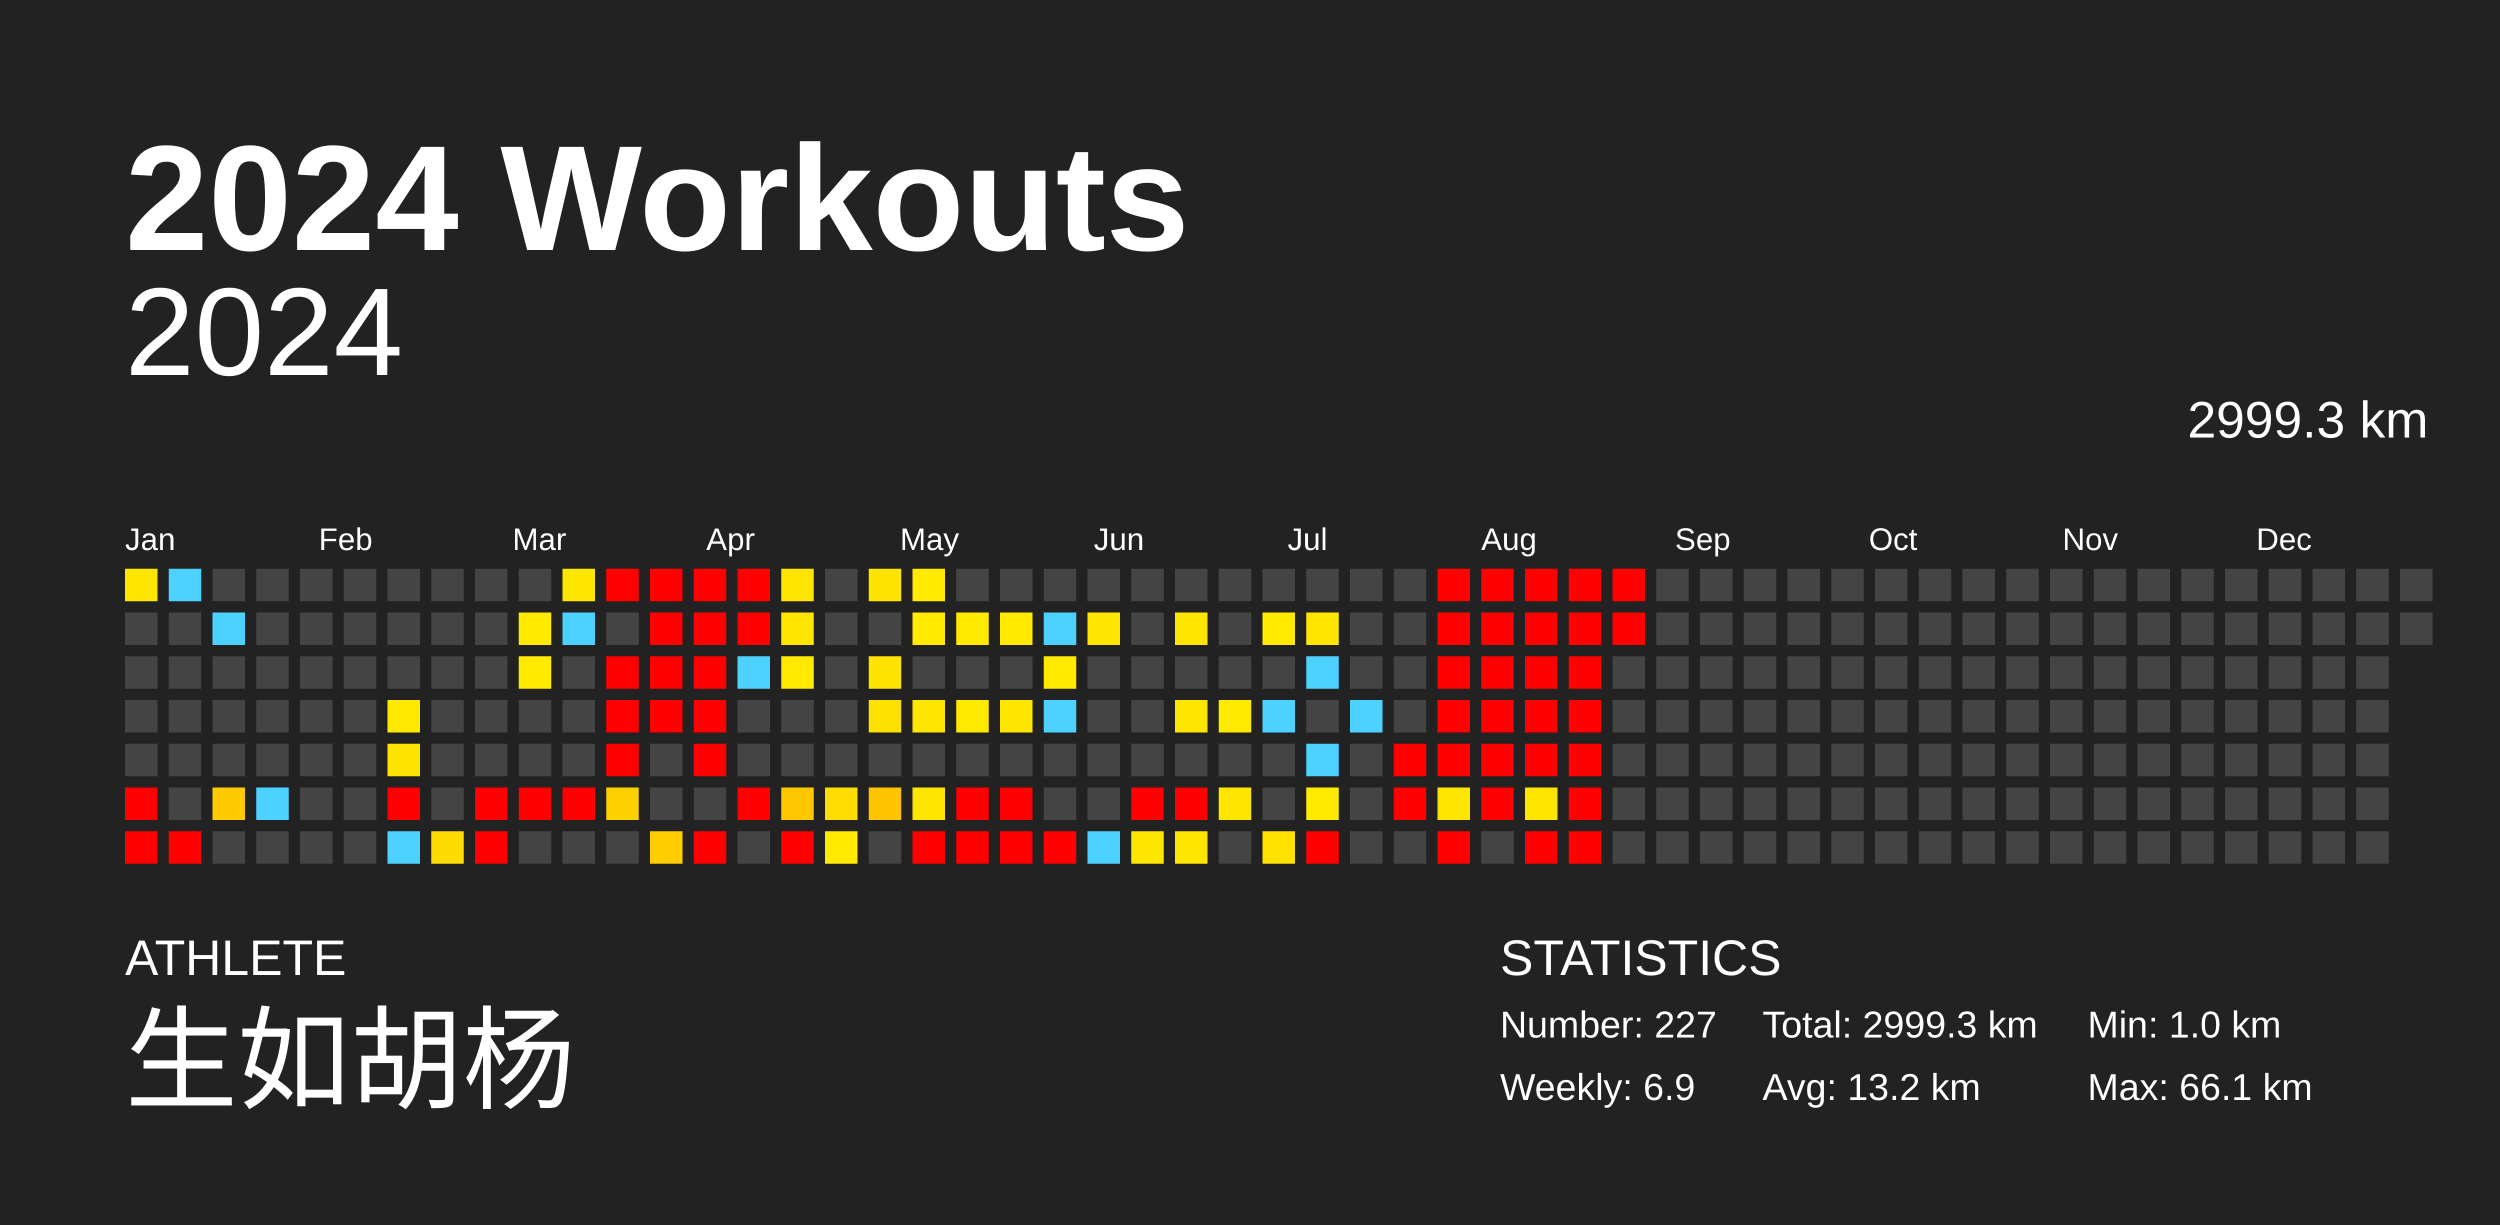
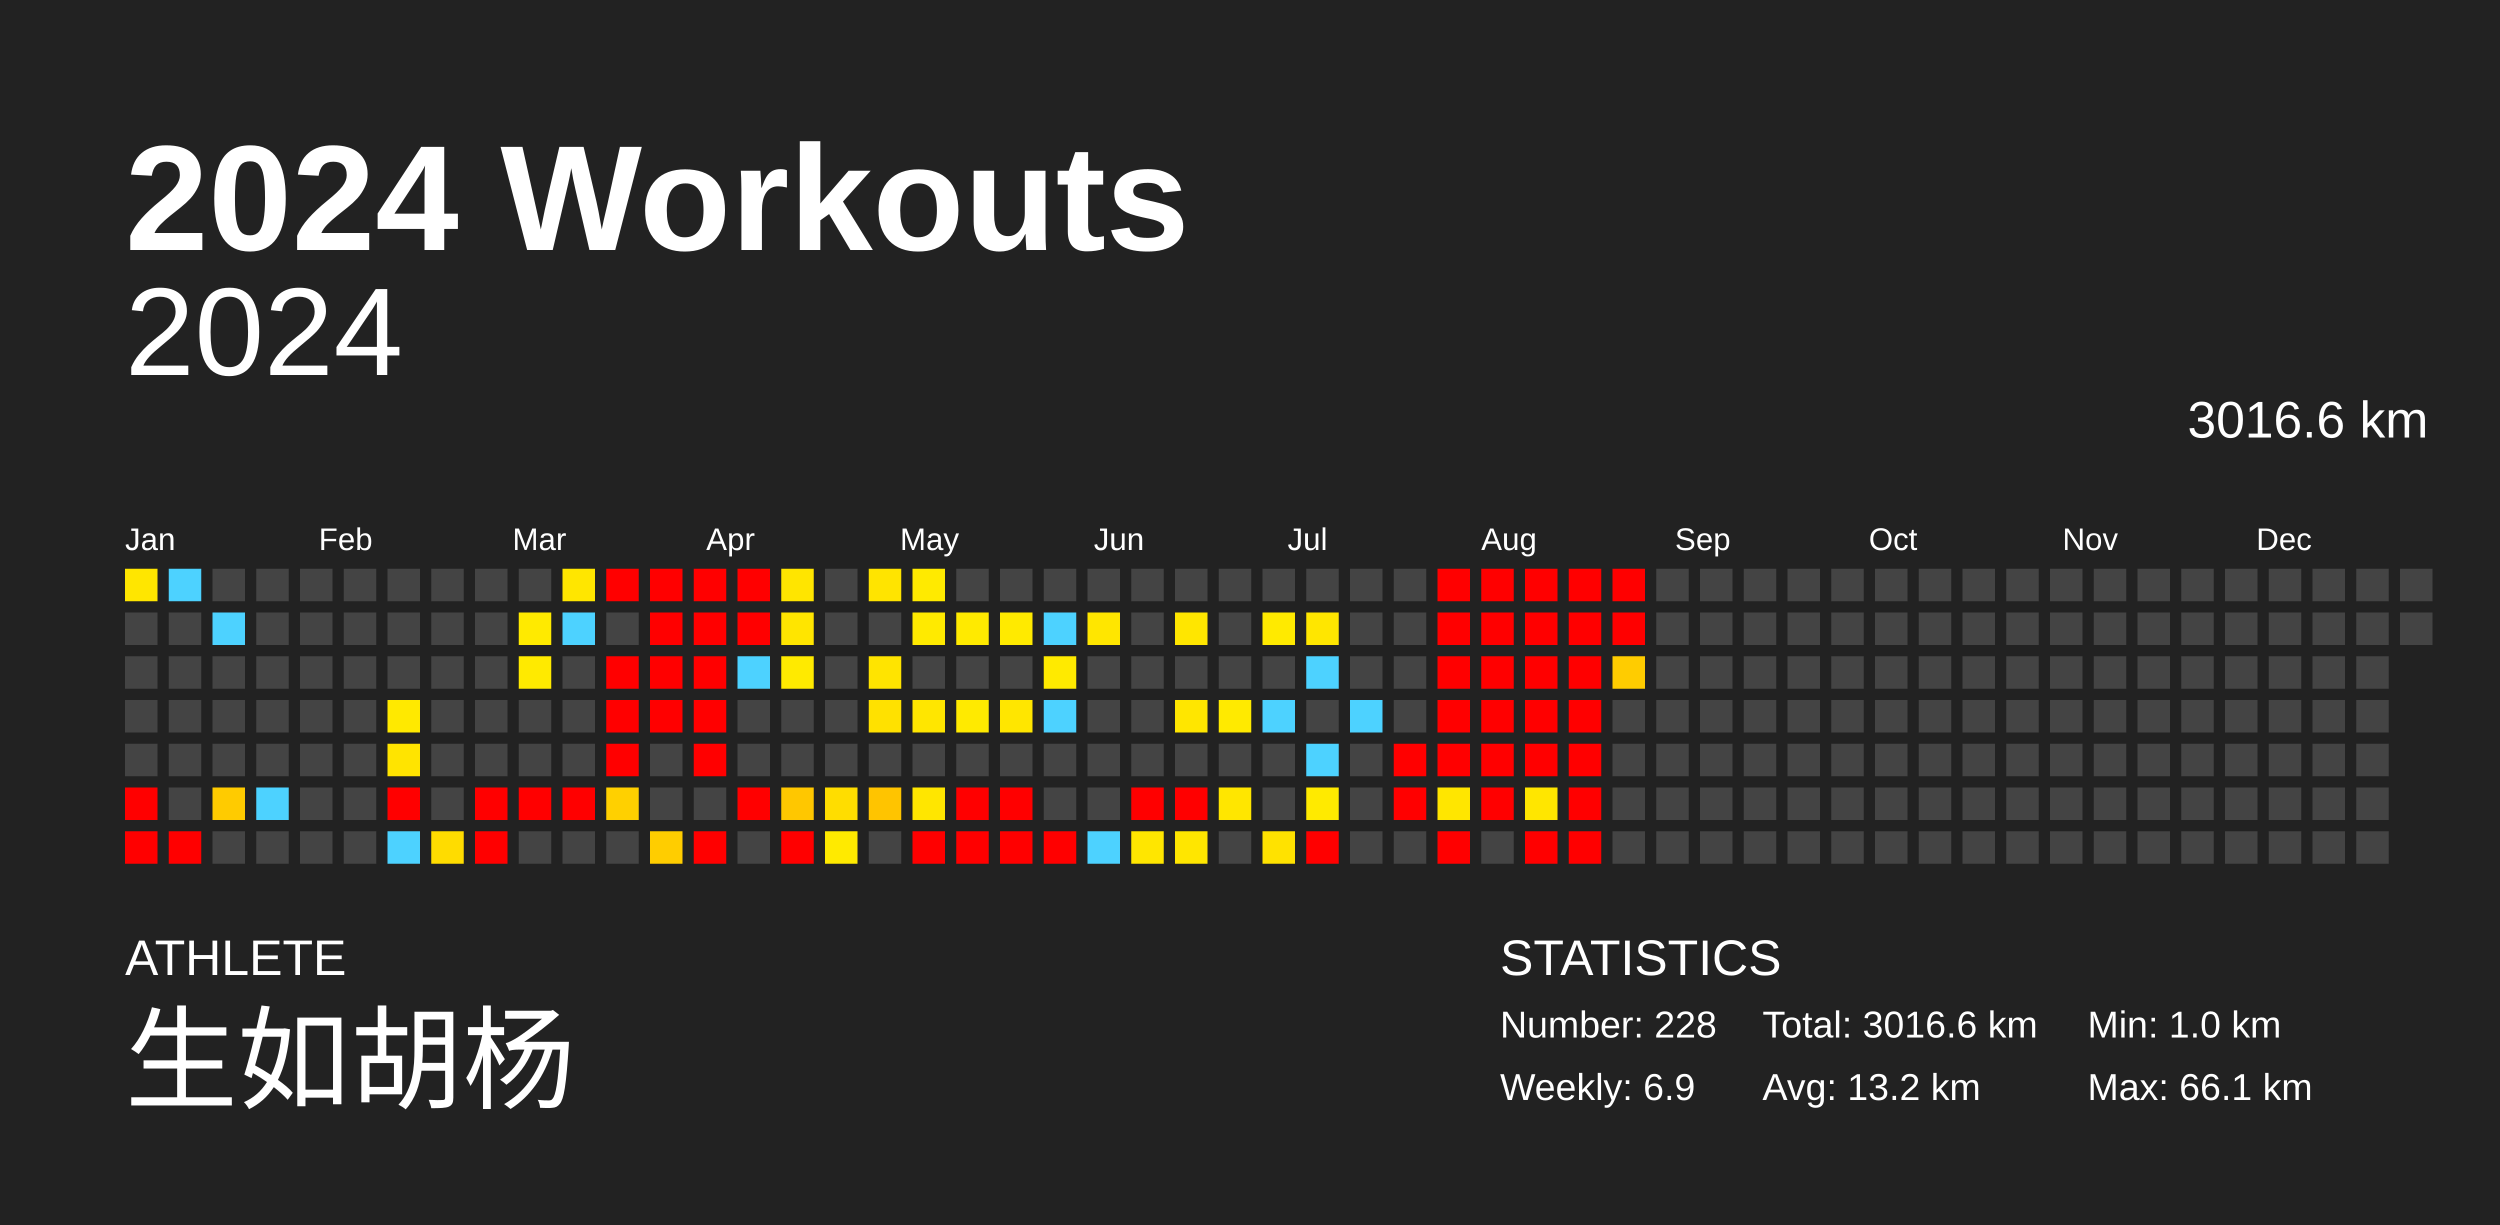
<svg xmlns="http://www.w3.org/2000/svg" baseProfile="full" height="98mm" version="1.1" viewBox="0,0,200,98" width="200mm">
  <defs />
  <rect fill="#222222" height="98" width="200" x="0" y="0" />
  <text fill="#FFFFFF" style="font-size:12px; font-family:Arial; font-weight:bold;" x="10" y="20">2024 Workouts</text>
  <text fill="#FFFFFF" style="font-size:4px; font-family:Arial" x="10" y="78">ATHLETE</text>
  <text fill="#FFFFFF" style="font-size:9px; font-family:Arial" x="10" y="88">生如胡杨</text>
  <text fill="#FFFFFF" style="font-size:4px; font-family:Arial" x="120" y="78">STATISTICS</text>
-   <text fill="#FFFFFF" style="font-size:3px; font-family:Arial" x="120" y="83">Number: 227</text>
+   <text fill="#FFFFFF" style="font-size:3px; font-family:Arial" x="120" y="83">Number: 228</text>
  <text fill="#FFFFFF" style="font-size:3px; font-family:Arial" x="120" y="88">Weekly: 6.9</text>
-   <text fill="#FFFFFF" style="font-size:3px; font-family:Arial" x="141" y="83">Total: 2999.3 km</text>
+   <text fill="#FFFFFF" style="font-size:3px; font-family:Arial" x="141" y="83">Total: 3016.6 km</text>
  <text fill="#FFFFFF" style="font-size:3px; font-family:Arial" x="141" y="88">Avg: 13.2 km</text>
  <text fill="#FFFFFF" style="font-size:3px; font-family:Arial" x="167" y="83">Min: 1.0 km</text>
  <text fill="#FFFFFF" style="font-size:3px; font-family:Arial" x="167" y="88">Max: 66.1 km</text>
  <text alignment-baseline="hanging" fill="#FFFFFF" style="font-size:10.0px; font-family:Arial;" x="10" y="30">2024</text>
-   <text alignment-baseline="hanging" fill="#FFFFFF" style="font-size:4.125px; font-family:Arial;" x="175" y="35">2999.3 km</text>
+   <text alignment-baseline="hanging" fill="#FFFFFF" style="font-size:4.125px; font-family:Arial;" x="175" y="35">3016.6 km</text>
  <text fill="#FFFFFF" style="font-size:2.5px; font-family:Arial" x="10.0" y="44">Jan</text>
  <text fill="#FFFFFF" style="font-size:2.5px; font-family:Arial" x="25.5" y="44">Feb</text>
  <text fill="#FFFFFF" style="font-size:2.5px; font-family:Arial" x="41.0" y="44">Mar</text>
  <text fill="#FFFFFF" style="font-size:2.5px; font-family:Arial" x="56.5" y="44">Apr</text>
  <text fill="#FFFFFF" style="font-size:2.5px; font-family:Arial" x="72.0" y="44">May</text>
  <text fill="#FFFFFF" style="font-size:2.5px; font-family:Arial" x="87.5" y="44">Jun</text>
  <text fill="#FFFFFF" style="font-size:2.5px; font-family:Arial" x="103.0" y="44">Jul</text>
  <text fill="#FFFFFF" style="font-size:2.5px; font-family:Arial" x="118.5" y="44">Aug</text>
  <text fill="#FFFFFF" style="font-size:2.5px; font-family:Arial" x="134.0" y="44">Sep</text>
  <text fill="#FFFFFF" style="font-size:2.5px; font-family:Arial" x="149.5" y="44">Oct</text>
  <text fill="#FFFFFF" style="font-size:2.5px; font-family:Arial" x="165.0" y="44">Nov</text>
  <text fill="#FFFFFF" style="font-size:2.5px; font-family:Arial" x="180.5" y="44">Dec</text>
  <rect fill="#ffe600" height="2.6" width="2.6" x="10.0" y="45.5" />
  <rect fill="#444444" height="2.6" width="2.6" x="10.0" y="49.0" />
  <rect fill="#444444" height="2.6" width="2.6" x="10.0" y="52.5" />
  <rect fill="#444444" height="2.6" width="2.6" x="10.0" y="56.0" />
  <rect fill="#444444" height="2.6" width="2.6" x="10.0" y="59.5" />
  <rect fill="red" height="2.6" width="2.6" x="10.0" y="63.0" />
  <rect fill="red" height="2.6" width="2.6" x="10.0" y="66.5" />
  <rect fill="#4dd2ff" height="2.6" width="2.6" x="13.5" y="45.5" />
  <rect fill="#444444" height="2.6" width="2.6" x="13.5" y="49.0" />
  <rect fill="#444444" height="2.6" width="2.6" x="13.5" y="52.5" />
  <rect fill="#444444" height="2.6" width="2.6" x="13.5" y="56.0" />
  <rect fill="#444444" height="2.6" width="2.6" x="13.5" y="59.5" />
  <rect fill="#444444" height="2.6" width="2.6" x="13.5" y="63.0" />
  <rect fill="red" height="2.6" width="2.6" x="13.5" y="66.5" />
  <rect fill="#444444" height="2.6" width="2.6" x="17.0" y="45.5" />
  <rect fill="#4dd2ff" height="2.6" width="2.6" x="17.0" y="49.0" />
  <rect fill="#444444" height="2.6" width="2.6" x="17.0" y="52.5" />
  <rect fill="#444444" height="2.6" width="2.6" x="17.0" y="56.0" />
  <rect fill="#444444" height="2.6" width="2.6" x="17.0" y="59.5" />
  <rect fill="#ffcb00" height="2.6" width="2.6" x="17.0" y="63.0" />
  <rect fill="#444444" height="2.6" width="2.6" x="17.0" y="66.5" />
  <rect fill="#444444" height="2.6" width="2.6" x="20.5" y="45.5" />
  <rect fill="#444444" height="2.6" width="2.6" x="20.5" y="49.0" />
  <rect fill="#444444" height="2.6" width="2.6" x="20.5" y="52.5" />
  <rect fill="#444444" height="2.6" width="2.6" x="20.5" y="56.0" />
  <rect fill="#444444" height="2.6" width="2.6" x="20.5" y="59.5" />
  <rect fill="#4dd2ff" height="2.6" width="2.6" x="20.5" y="63.0" />
  <rect fill="#444444" height="2.6" width="2.6" x="20.5" y="66.5" />
  <rect fill="#444444" height="2.6" width="2.6" x="24.0" y="45.5" />
  <rect fill="#444444" height="2.6" width="2.6" x="24.0" y="49.0" />
  <rect fill="#444444" height="2.6" width="2.6" x="24.0" y="52.5" />
  <rect fill="#444444" height="2.6" width="2.6" x="24.0" y="56.0" />
  <rect fill="#444444" height="2.6" width="2.6" x="24.0" y="59.5" />
  <rect fill="#444444" height="2.6" width="2.6" x="24.0" y="63.0" />
  <rect fill="#444444" height="2.6" width="2.6" x="24.0" y="66.5" />
  <rect fill="#444444" height="2.6" width="2.6" x="27.5" y="45.5" />
  <rect fill="#444444" height="2.6" width="2.6" x="27.5" y="49.0" />
  <rect fill="#444444" height="2.6" width="2.6" x="27.5" y="52.5" />
  <rect fill="#444444" height="2.6" width="2.6" x="27.5" y="56.0" />
  <rect fill="#444444" height="2.6" width="2.6" x="27.5" y="59.5" />
  <rect fill="#444444" height="2.6" width="2.6" x="27.5" y="63.0" />
  <rect fill="#444444" height="2.6" width="2.6" x="27.5" y="66.5" />
  <rect fill="#444444" height="2.6" width="2.6" x="31.0" y="45.5" />
  <rect fill="#444444" height="2.6" width="2.6" x="31.0" y="49.0" />
  <rect fill="#444444" height="2.6" width="2.6" x="31.0" y="52.5" />
  <rect fill="#ffe900" height="2.6" width="2.6" x="31.0" y="56.0" />
  <rect fill="#ffe400" height="2.6" width="2.6" x="31.0" y="59.5" />
  <rect fill="red" height="2.6" width="2.6" x="31.0" y="63.0" />
  <rect fill="#4dd2ff" height="2.6" width="2.6" x="31.0" y="66.5" />
  <rect fill="#444444" height="2.6" width="2.6" x="34.5" y="45.5" />
  <rect fill="#444444" height="2.6" width="2.6" x="34.5" y="49.0" />
  <rect fill="#444444" height="2.6" width="2.6" x="34.5" y="52.5" />
  <rect fill="#444444" height="2.6" width="2.6" x="34.5" y="56.0" />
  <rect fill="#444444" height="2.6" width="2.6" x="34.5" y="59.5" />
  <rect fill="#444444" height="2.6" width="2.6" x="34.5" y="63.0" />
  <rect fill="#ffdc00" height="2.6" width="2.6" x="34.5" y="66.5" />
  <rect fill="#444444" height="2.6" width="2.6" x="38.0" y="45.5" />
  <rect fill="#444444" height="2.6" width="2.6" x="38.0" y="49.0" />
  <rect fill="#444444" height="2.6" width="2.6" x="38.0" y="52.5" />
  <rect fill="#444444" height="2.6" width="2.6" x="38.0" y="56.0" />
  <rect fill="#444444" height="2.6" width="2.6" x="38.0" y="59.5" />
  <rect fill="red" height="2.6" width="2.6" x="38.0" y="63.0" />
  <rect fill="red" height="2.6" width="2.6" x="38.0" y="66.5" />
  <rect fill="#444444" height="2.6" width="2.6" x="41.5" y="45.5" />
  <rect fill="#ffea00" height="2.6" width="2.6" x="41.5" y="49.0" />
  <rect fill="#ffea00" height="2.6" width="2.6" x="41.5" y="52.5" />
  <rect fill="#444444" height="2.6" width="2.6" x="41.5" y="56.0" />
  <rect fill="#444444" height="2.6" width="2.6" x="41.5" y="59.5" />
  <rect fill="red" height="2.6" width="2.6" x="41.5" y="63.0" />
  <rect fill="#444444" height="2.6" width="2.6" x="41.5" y="66.5" />
  <rect fill="#ffe600" height="2.6" width="2.6" x="45.0" y="45.5" />
  <rect fill="#4dd2ff" height="2.6" width="2.6" x="45.0" y="49.0" />
  <rect fill="#444444" height="2.6" width="2.6" x="45.0" y="52.5" />
  <rect fill="#444444" height="2.6" width="2.6" x="45.0" y="56.0" />
  <rect fill="#444444" height="2.6" width="2.6" x="45.0" y="59.5" />
  <rect fill="red" height="2.6" width="2.6" x="45.0" y="63.0" />
  <rect fill="#444444" height="2.6" width="2.6" x="45.0" y="66.5" />
  <rect fill="red" height="2.6" width="2.6" x="48.5" y="45.5" />
  <rect fill="#444444" height="2.6" width="2.6" x="48.5" y="49.0" />
  <rect fill="red" height="2.6" width="2.6" x="48.5" y="52.5" />
  <rect fill="red" height="2.6" width="2.6" x="48.5" y="56.0" />
  <rect fill="red" height="2.6" width="2.6" x="48.5" y="59.5" />
  <rect fill="#ffd000" height="2.6" width="2.6" x="48.5" y="63.0" />
  <rect fill="#444444" height="2.6" width="2.6" x="48.5" y="66.5" />
  <rect fill="red" height="2.6" width="2.6" x="52.0" y="45.5" />
  <rect fill="red" height="2.6" width="2.6" x="52.0" y="49.0" />
  <rect fill="red" height="2.6" width="2.6" x="52.0" y="52.5" />
  <rect fill="red" height="2.6" width="2.6" x="52.0" y="56.0" />
  <rect fill="#444444" height="2.6" width="2.6" x="52.0" y="59.5" />
  <rect fill="#444444" height="2.6" width="2.6" x="52.0" y="63.0" />
  <rect fill="#ffcd00" height="2.6" width="2.6" x="52.0" y="66.5" />
  <rect fill="red" height="2.6" width="2.6" x="55.5" y="45.5" />
  <rect fill="red" height="2.6" width="2.6" x="55.5" y="49.0" />
  <rect fill="red" height="2.6" width="2.6" x="55.5" y="52.5" />
  <rect fill="red" height="2.6" width="2.6" x="55.5" y="56.0" />
  <rect fill="red" height="2.6" width="2.6" x="55.5" y="59.5" />
  <rect fill="#444444" height="2.6" width="2.6" x="55.5" y="63.0" />
  <rect fill="red" height="2.6" width="2.6" x="55.5" y="66.5" />
  <rect fill="red" height="2.6" width="2.6" x="59.0" y="45.5" />
  <rect fill="red" height="2.6" width="2.6" x="59.0" y="49.0" />
  <rect fill="#4dd2ff" height="2.6" width="2.6" x="59.0" y="52.5" />
  <rect fill="#444444" height="2.6" width="2.6" x="59.0" y="56.0" />
  <rect fill="#444444" height="2.6" width="2.6" x="59.0" y="59.5" />
  <rect fill="red" height="2.6" width="2.6" x="59.0" y="63.0" />
  <rect fill="#444444" height="2.6" width="2.6" x="59.0" y="66.5" />
  <rect fill="#ffe500" height="2.6" width="2.6" x="62.5" y="45.5" />
  <rect fill="#ffe500" height="2.6" width="2.6" x="62.5" y="49.0" />
  <rect fill="#ffea00" height="2.6" width="2.6" x="62.5" y="52.5" />
  <rect fill="#444444" height="2.6" width="2.6" x="62.5" y="56.0" />
  <rect fill="#444444" height="2.6" width="2.6" x="62.5" y="59.5" />
  <rect fill="#ffc700" height="2.6" width="2.6" x="62.5" y="63.0" />
  <rect fill="red" height="2.6" width="2.6" x="62.5" y="66.5" />
  <rect fill="#444444" height="2.6" width="2.6" x="66.0" y="45.5" />
  <rect fill="#444444" height="2.6" width="2.6" x="66.0" y="49.0" />
  <rect fill="#444444" height="2.6" width="2.6" x="66.0" y="52.5" />
  <rect fill="#444444" height="2.6" width="2.6" x="66.0" y="56.0" />
  <rect fill="#444444" height="2.6" width="2.6" x="66.0" y="59.5" />
  <rect fill="#ffdd00" height="2.6" width="2.6" x="66.0" y="63.0" />
  <rect fill="#ffea00" height="2.6" width="2.6" x="66.0" y="66.5" />
  <rect fill="#ffe400" height="2.6" width="2.6" x="69.5" y="45.5" />
  <rect fill="#444444" height="2.6" width="2.6" x="69.5" y="49.0" />
  <rect fill="#ffe400" height="2.6" width="2.6" x="69.5" y="52.5" />
  <rect fill="#ffe100" height="2.6" width="2.6" x="69.5" y="56.0" />
  <rect fill="#444444" height="2.6" width="2.6" x="69.5" y="59.5" />
  <rect fill="#ffc400" height="2.6" width="2.6" x="69.5" y="63.0" />
  <rect fill="#444444" height="2.6" width="2.6" x="69.5" y="66.5" />
  <rect fill="#ffea00" height="2.6" width="2.6" x="73.0" y="45.5" />
  <rect fill="#ffea00" height="2.6" width="2.6" x="73.0" y="49.0" />
  <rect fill="#444444" height="2.6" width="2.6" x="73.0" y="52.5" />
  <rect fill="#ffe600" height="2.6" width="2.6" x="73.0" y="56.0" />
  <rect fill="#444444" height="2.6" width="2.6" x="73.0" y="59.5" />
  <rect fill="#ffe600" height="2.6" width="2.6" x="73.0" y="63.0" />
  <rect fill="red" height="2.6" width="2.6" x="73.0" y="66.5" />
  <rect fill="#444444" height="2.6" width="2.6" x="76.5" y="45.5" />
  <rect fill="#ffea00" height="2.6" width="2.6" x="76.5" y="49.0" />
  <rect fill="#444444" height="2.6" width="2.6" x="76.5" y="52.5" />
  <rect fill="#ffea00" height="2.6" width="2.6" x="76.5" y="56.0" />
  <rect fill="#444444" height="2.6" width="2.6" x="76.5" y="59.5" />
  <rect fill="red" height="2.6" width="2.6" x="76.5" y="63.0" />
  <rect fill="red" height="2.6" width="2.6" x="76.5" y="66.5" />
  <rect fill="#444444" height="2.6" width="2.6" x="80.0" y="45.5" />
  <rect fill="#ffea00" height="2.6" width="2.6" x="80.0" y="49.0" />
  <rect fill="#444444" height="2.6" width="2.6" x="80.0" y="52.5" />
  <rect fill="#ffe600" height="2.6" width="2.6" x="80.0" y="56.0" />
  <rect fill="#444444" height="2.6" width="2.6" x="80.0" y="59.5" />
  <rect fill="red" height="2.6" width="2.6" x="80.0" y="63.0" />
  <rect fill="red" height="2.6" width="2.6" x="80.0" y="66.5" />
  <rect fill="#444444" height="2.6" width="2.6" x="83.5" y="45.5" />
  <rect fill="#4dd2ff" height="2.6" width="2.6" x="83.5" y="49.0" />
  <rect fill="#ffea00" height="2.6" width="2.6" x="83.5" y="52.5" />
  <rect fill="#4dd2ff" height="2.6" width="2.6" x="83.5" y="56.0" />
  <rect fill="#444444" height="2.6" width="2.6" x="83.5" y="59.5" />
  <rect fill="#444444" height="2.6" width="2.6" x="83.5" y="63.0" />
  <rect fill="red" height="2.6" width="2.6" x="83.5" y="66.5" />
  <rect fill="#444444" height="2.6" width="2.6" x="87.0" y="45.5" />
  <rect fill="#ffe600" height="2.6" width="2.6" x="87.0" y="49.0" />
  <rect fill="#444444" height="2.6" width="2.6" x="87.0" y="52.5" />
  <rect fill="#444444" height="2.6" width="2.6" x="87.0" y="56.0" />
  <rect fill="#444444" height="2.6" width="2.6" x="87.0" y="59.5" />
  <rect fill="#444444" height="2.6" width="2.6" x="87.0" y="63.0" />
  <rect fill="#4dd2ff" height="2.6" width="2.6" x="87.0" y="66.5" />
  <rect fill="#444444" height="2.6" width="2.6" x="90.5" y="45.5" />
  <rect fill="#444444" height="2.6" width="2.6" x="90.5" y="49.0" />
  <rect fill="#444444" height="2.6" width="2.6" x="90.5" y="52.5" />
  <rect fill="#444444" height="2.6" width="2.6" x="90.5" y="56.0" />
  <rect fill="#444444" height="2.6" width="2.6" x="90.5" y="59.5" />
  <rect fill="red" height="2.6" width="2.6" x="90.5" y="63.0" />
  <rect fill="#ffe600" height="2.6" width="2.6" x="90.5" y="66.5" />
  <rect fill="#444444" height="2.6" width="2.6" x="94.0" y="45.5" />
  <rect fill="#ffe600" height="2.6" width="2.6" x="94.0" y="49.0" />
  <rect fill="#444444" height="2.6" width="2.6" x="94.0" y="52.5" />
  <rect fill="#ffe600" height="2.6" width="2.6" x="94.0" y="56.0" />
  <rect fill="#444444" height="2.6" width="2.6" x="94.0" y="59.5" />
  <rect fill="red" height="2.6" width="2.6" x="94.0" y="63.0" />
  <rect fill="#ffe600" height="2.6" width="2.6" x="94.0" y="66.5" />
  <rect fill="#444444" height="2.6" width="2.6" x="97.5" y="45.5" />
  <rect fill="#444444" height="2.6" width="2.6" x="97.5" y="49.0" />
  <rect fill="#444444" height="2.6" width="2.6" x="97.5" y="52.5" />
  <rect fill="#ffea00" height="2.6" width="2.6" x="97.5" y="56.0" />
  <rect fill="#444444" height="2.6" width="2.6" x="97.5" y="59.5" />
  <rect fill="#ffe600" height="2.6" width="2.6" x="97.5" y="63.0" />
  <rect fill="#444444" height="2.6" width="2.6" x="97.5" y="66.5" />
  <rect fill="#444444" height="2.6" width="2.6" x="101.0" y="45.5" />
  <rect fill="#ffea00" height="2.6" width="2.6" x="101.0" y="49.0" />
  <rect fill="#444444" height="2.6" width="2.6" x="101.0" y="52.5" />
  <rect fill="#4dd2ff" height="2.6" width="2.6" x="101.0" y="56.0" />
  <rect fill="#444444" height="2.6" width="2.6" x="101.0" y="59.5" />
  <rect fill="#444444" height="2.6" width="2.6" x="101.0" y="63.0" />
  <rect fill="#ffe200" height="2.6" width="2.6" x="101.0" y="66.5" />
  <rect fill="#444444" height="2.6" width="2.6" x="104.5" y="45.5" />
  <rect fill="#ffe600" height="2.6" width="2.6" x="104.5" y="49.0" />
  <rect fill="#4dd2ff" height="2.6" width="2.6" x="104.5" y="52.5" />
  <rect fill="#444444" height="2.6" width="2.6" x="104.5" y="56.0" />
  <rect fill="#4dd2ff" height="2.6" width="2.6" x="104.5" y="59.5" />
  <rect fill="#ffea00" height="2.6" width="2.6" x="104.5" y="63.0" />
  <rect fill="red" height="2.6" width="2.6" x="104.5" y="66.5" />
  <rect fill="#444444" height="2.6" width="2.6" x="108.0" y="45.5" />
  <rect fill="#444444" height="2.6" width="2.6" x="108.0" y="49.0" />
  <rect fill="#444444" height="2.6" width="2.6" x="108.0" y="52.5" />
  <rect fill="#4dd2ff" height="2.6" width="2.6" x="108.0" y="56.0" />
  <rect fill="#444444" height="2.6" width="2.6" x="108.0" y="59.5" />
  <rect fill="#444444" height="2.6" width="2.6" x="108.0" y="63.0" />
  <rect fill="#444444" height="2.6" width="2.6" x="108.0" y="66.5" />
  <rect fill="#444444" height="2.6" width="2.6" x="111.5" y="45.5" />
  <rect fill="#444444" height="2.6" width="2.6" x="111.5" y="49.0" />
  <rect fill="#444444" height="2.6" width="2.6" x="111.5" y="52.5" />
  <rect fill="#444444" height="2.6" width="2.6" x="111.5" y="56.0" />
  <rect fill="red" height="2.6" width="2.6" x="111.5" y="59.5" />
  <rect fill="red" height="2.6" width="2.6" x="111.5" y="63.0" />
  <rect fill="#444444" height="2.6" width="2.6" x="111.5" y="66.5" />
  <rect fill="red" height="2.6" width="2.6" x="115.0" y="45.5" />
  <rect fill="red" height="2.6" width="2.6" x="115.0" y="49.0" />
  <rect fill="red" height="2.6" width="2.6" x="115.0" y="52.5" />
  <rect fill="red" height="2.6" width="2.6" x="115.0" y="56.0" />
  <rect fill="red" height="2.6" width="2.6" x="115.0" y="59.5" />
  <rect fill="#ffe600" height="2.6" width="2.6" x="115.0" y="63.0" />
  <rect fill="red" height="2.6" width="2.6" x="115.0" y="66.5" />
  <rect fill="red" height="2.6" width="2.6" x="118.5" y="45.5" />
  <rect fill="red" height="2.6" width="2.6" x="118.5" y="49.0" />
  <rect fill="red" height="2.6" width="2.6" x="118.5" y="52.5" />
  <rect fill="red" height="2.6" width="2.6" x="118.5" y="56.0" />
  <rect fill="red" height="2.6" width="2.6" x="118.5" y="59.5" />
  <rect fill="red" height="2.6" width="2.6" x="118.5" y="63.0" />
  <rect fill="#444444" height="2.6" width="2.6" x="118.5" y="66.5" />
  <rect fill="red" height="2.6" width="2.6" x="122.0" y="45.5" />
  <rect fill="red" height="2.6" width="2.6" x="122.0" y="49.0" />
  <rect fill="red" height="2.6" width="2.6" x="122.0" y="52.5" />
  <rect fill="red" height="2.6" width="2.6" x="122.0" y="56.0" />
  <rect fill="red" height="2.6" width="2.6" x="122.0" y="59.5" />
  <rect fill="#ffe600" height="2.6" width="2.6" x="122.0" y="63.0" />
  <rect fill="red" height="2.6" width="2.6" x="122.0" y="66.5" />
  <rect fill="red" height="2.6" width="2.6" x="125.5" y="45.5" />
  <rect fill="red" height="2.6" width="2.6" x="125.5" y="49.0" />
  <rect fill="red" height="2.6" width="2.6" x="125.5" y="52.5" />
  <rect fill="red" height="2.6" width="2.6" x="125.5" y="56.0" />
  <rect fill="red" height="2.6" width="2.6" x="125.5" y="59.5" />
  <rect fill="red" height="2.6" width="2.6" x="125.5" y="63.0" />
  <rect fill="red" height="2.6" width="2.6" x="125.5" y="66.5" />
  <rect fill="red" height="2.6" width="2.6" x="129.0" y="45.5" />
  <rect fill="red" height="2.6" width="2.6" x="129.0" y="49.0" />
-   <rect fill="#444444" height="2.6" width="2.6" x="129.0" y="52.5" />
+   <rect fill="#ffcc00" height="2.6" width="2.6" x="129.0" y="52.5" />
  <rect fill="#444444" height="2.6" width="2.6" x="129.0" y="56.0" />
  <rect fill="#444444" height="2.6" width="2.6" x="129.0" y="59.5" />
  <rect fill="#444444" height="2.6" width="2.6" x="129.0" y="63.0" />
  <rect fill="#444444" height="2.6" width="2.6" x="129.0" y="66.5" />
  <rect fill="#444444" height="2.6" width="2.6" x="132.5" y="45.5" />
  <rect fill="#444444" height="2.6" width="2.6" x="132.5" y="49.0" />
  <rect fill="#444444" height="2.6" width="2.6" x="132.5" y="52.5" />
  <rect fill="#444444" height="2.6" width="2.6" x="132.5" y="56.0" />
  <rect fill="#444444" height="2.6" width="2.6" x="132.5" y="59.5" />
  <rect fill="#444444" height="2.6" width="2.6" x="132.5" y="63.0" />
  <rect fill="#444444" height="2.6" width="2.6" x="132.5" y="66.5" />
  <rect fill="#444444" height="2.6" width="2.6" x="136.0" y="45.5" />
  <rect fill="#444444" height="2.6" width="2.6" x="136.0" y="49.0" />
  <rect fill="#444444" height="2.6" width="2.6" x="136.0" y="52.5" />
  <rect fill="#444444" height="2.6" width="2.6" x="136.0" y="56.0" />
  <rect fill="#444444" height="2.6" width="2.6" x="136.0" y="59.5" />
  <rect fill="#444444" height="2.6" width="2.6" x="136.0" y="63.0" />
  <rect fill="#444444" height="2.6" width="2.6" x="136.0" y="66.5" />
  <rect fill="#444444" height="2.6" width="2.6" x="139.5" y="45.5" />
  <rect fill="#444444" height="2.6" width="2.6" x="139.5" y="49.0" />
  <rect fill="#444444" height="2.6" width="2.6" x="139.5" y="52.5" />
  <rect fill="#444444" height="2.6" width="2.6" x="139.5" y="56.0" />
  <rect fill="#444444" height="2.6" width="2.6" x="139.5" y="59.5" />
  <rect fill="#444444" height="2.6" width="2.6" x="139.5" y="63.0" />
  <rect fill="#444444" height="2.6" width="2.6" x="139.5" y="66.5" />
  <rect fill="#444444" height="2.6" width="2.6" x="143.0" y="45.5" />
  <rect fill="#444444" height="2.6" width="2.6" x="143.0" y="49.0" />
  <rect fill="#444444" height="2.6" width="2.6" x="143.0" y="52.5" />
  <rect fill="#444444" height="2.6" width="2.6" x="143.0" y="56.0" />
  <rect fill="#444444" height="2.6" width="2.6" x="143.0" y="59.5" />
  <rect fill="#444444" height="2.6" width="2.6" x="143.0" y="63.0" />
  <rect fill="#444444" height="2.6" width="2.6" x="143.0" y="66.5" />
  <rect fill="#444444" height="2.6" width="2.6" x="146.5" y="45.5" />
  <rect fill="#444444" height="2.6" width="2.6" x="146.5" y="49.0" />
  <rect fill="#444444" height="2.6" width="2.6" x="146.5" y="52.5" />
  <rect fill="#444444" height="2.6" width="2.6" x="146.5" y="56.0" />
  <rect fill="#444444" height="2.6" width="2.6" x="146.5" y="59.5" />
  <rect fill="#444444" height="2.6" width="2.6" x="146.5" y="63.0" />
  <rect fill="#444444" height="2.6" width="2.6" x="146.5" y="66.5" />
  <rect fill="#444444" height="2.6" width="2.6" x="150.0" y="45.5" />
  <rect fill="#444444" height="2.6" width="2.6" x="150.0" y="49.0" />
  <rect fill="#444444" height="2.6" width="2.6" x="150.0" y="52.5" />
  <rect fill="#444444" height="2.6" width="2.6" x="150.0" y="56.0" />
  <rect fill="#444444" height="2.6" width="2.6" x="150.0" y="59.5" />
  <rect fill="#444444" height="2.6" width="2.6" x="150.0" y="63.0" />
  <rect fill="#444444" height="2.6" width="2.6" x="150.0" y="66.5" />
  <rect fill="#444444" height="2.6" width="2.6" x="153.5" y="45.5" />
  <rect fill="#444444" height="2.6" width="2.6" x="153.5" y="49.0" />
  <rect fill="#444444" height="2.6" width="2.6" x="153.5" y="52.5" />
  <rect fill="#444444" height="2.6" width="2.6" x="153.5" y="56.0" />
  <rect fill="#444444" height="2.6" width="2.6" x="153.5" y="59.5" />
  <rect fill="#444444" height="2.6" width="2.6" x="153.5" y="63.0" />
  <rect fill="#444444" height="2.6" width="2.6" x="153.5" y="66.5" />
  <rect fill="#444444" height="2.6" width="2.6" x="157.0" y="45.5" />
  <rect fill="#444444" height="2.6" width="2.6" x="157.0" y="49.0" />
  <rect fill="#444444" height="2.6" width="2.6" x="157.0" y="52.5" />
  <rect fill="#444444" height="2.6" width="2.6" x="157.0" y="56.0" />
  <rect fill="#444444" height="2.6" width="2.6" x="157.0" y="59.5" />
  <rect fill="#444444" height="2.6" width="2.6" x="157.0" y="63.0" />
  <rect fill="#444444" height="2.6" width="2.6" x="157.0" y="66.5" />
  <rect fill="#444444" height="2.6" width="2.6" x="160.5" y="45.5" />
  <rect fill="#444444" height="2.6" width="2.6" x="160.5" y="49.0" />
  <rect fill="#444444" height="2.6" width="2.6" x="160.5" y="52.5" />
  <rect fill="#444444" height="2.6" width="2.6" x="160.5" y="56.0" />
  <rect fill="#444444" height="2.6" width="2.6" x="160.5" y="59.5" />
  <rect fill="#444444" height="2.6" width="2.6" x="160.5" y="63.0" />
  <rect fill="#444444" height="2.6" width="2.6" x="160.5" y="66.5" />
  <rect fill="#444444" height="2.6" width="2.6" x="164.0" y="45.5" />
  <rect fill="#444444" height="2.6" width="2.6" x="164.0" y="49.0" />
  <rect fill="#444444" height="2.6" width="2.6" x="164.0" y="52.5" />
  <rect fill="#444444" height="2.6" width="2.6" x="164.0" y="56.0" />
  <rect fill="#444444" height="2.6" width="2.6" x="164.0" y="59.5" />
  <rect fill="#444444" height="2.6" width="2.6" x="164.0" y="63.0" />
  <rect fill="#444444" height="2.6" width="2.6" x="164.0" y="66.5" />
  <rect fill="#444444" height="2.6" width="2.6" x="167.5" y="45.5" />
  <rect fill="#444444" height="2.6" width="2.6" x="167.5" y="49.0" />
  <rect fill="#444444" height="2.6" width="2.6" x="167.5" y="52.5" />
  <rect fill="#444444" height="2.6" width="2.6" x="167.5" y="56.0" />
  <rect fill="#444444" height="2.6" width="2.6" x="167.5" y="59.5" />
  <rect fill="#444444" height="2.6" width="2.6" x="167.5" y="63.0" />
  <rect fill="#444444" height="2.6" width="2.6" x="167.5" y="66.5" />
  <rect fill="#444444" height="2.6" width="2.6" x="171.0" y="45.5" />
  <rect fill="#444444" height="2.6" width="2.6" x="171.0" y="49.0" />
  <rect fill="#444444" height="2.6" width="2.6" x="171.0" y="52.5" />
  <rect fill="#444444" height="2.6" width="2.6" x="171.0" y="56.0" />
  <rect fill="#444444" height="2.6" width="2.6" x="171.0" y="59.5" />
  <rect fill="#444444" height="2.6" width="2.6" x="171.0" y="63.0" />
  <rect fill="#444444" height="2.6" width="2.6" x="171.0" y="66.5" />
  <rect fill="#444444" height="2.6" width="2.6" x="174.5" y="45.5" />
  <rect fill="#444444" height="2.6" width="2.6" x="174.5" y="49.0" />
  <rect fill="#444444" height="2.6" width="2.6" x="174.5" y="52.5" />
  <rect fill="#444444" height="2.6" width="2.6" x="174.5" y="56.0" />
  <rect fill="#444444" height="2.6" width="2.6" x="174.5" y="59.5" />
  <rect fill="#444444" height="2.6" width="2.6" x="174.5" y="63.0" />
  <rect fill="#444444" height="2.6" width="2.6" x="174.5" y="66.5" />
  <rect fill="#444444" height="2.6" width="2.6" x="178.0" y="45.5" />
  <rect fill="#444444" height="2.6" width="2.6" x="178.0" y="49.0" />
  <rect fill="#444444" height="2.6" width="2.6" x="178.0" y="52.5" />
  <rect fill="#444444" height="2.6" width="2.6" x="178.0" y="56.0" />
  <rect fill="#444444" height="2.6" width="2.6" x="178.0" y="59.5" />
  <rect fill="#444444" height="2.6" width="2.6" x="178.0" y="63.0" />
  <rect fill="#444444" height="2.6" width="2.6" x="178.0" y="66.5" />
  <rect fill="#444444" height="2.6" width="2.6" x="181.5" y="45.5" />
  <rect fill="#444444" height="2.6" width="2.6" x="181.5" y="49.0" />
  <rect fill="#444444" height="2.6" width="2.6" x="181.5" y="52.5" />
  <rect fill="#444444" height="2.6" width="2.6" x="181.5" y="56.0" />
  <rect fill="#444444" height="2.6" width="2.6" x="181.5" y="59.5" />
  <rect fill="#444444" height="2.6" width="2.6" x="181.5" y="63.0" />
  <rect fill="#444444" height="2.6" width="2.6" x="181.5" y="66.5" />
  <rect fill="#444444" height="2.6" width="2.6" x="185.0" y="45.5" />
  <rect fill="#444444" height="2.6" width="2.6" x="185.0" y="49.0" />
  <rect fill="#444444" height="2.6" width="2.6" x="185.0" y="52.5" />
  <rect fill="#444444" height="2.6" width="2.6" x="185.0" y="56.0" />
  <rect fill="#444444" height="2.6" width="2.6" x="185.0" y="59.5" />
  <rect fill="#444444" height="2.6" width="2.6" x="185.0" y="63.0" />
  <rect fill="#444444" height="2.6" width="2.6" x="185.0" y="66.5" />
  <rect fill="#444444" height="2.6" width="2.6" x="188.5" y="45.5" />
  <rect fill="#444444" height="2.6" width="2.6" x="188.5" y="49.0" />
  <rect fill="#444444" height="2.6" width="2.6" x="188.5" y="52.5" />
  <rect fill="#444444" height="2.6" width="2.6" x="188.5" y="56.0" />
  <rect fill="#444444" height="2.6" width="2.6" x="188.5" y="59.5" />
  <rect fill="#444444" height="2.6" width="2.6" x="188.5" y="63.0" />
  <rect fill="#444444" height="2.6" width="2.6" x="188.5" y="66.5" />
  <rect fill="#444444" height="2.6" width="2.6" x="192.0" y="45.5" />
  <rect fill="#444444" height="2.6" width="2.6" x="192.0" y="49.0" />
</svg>
